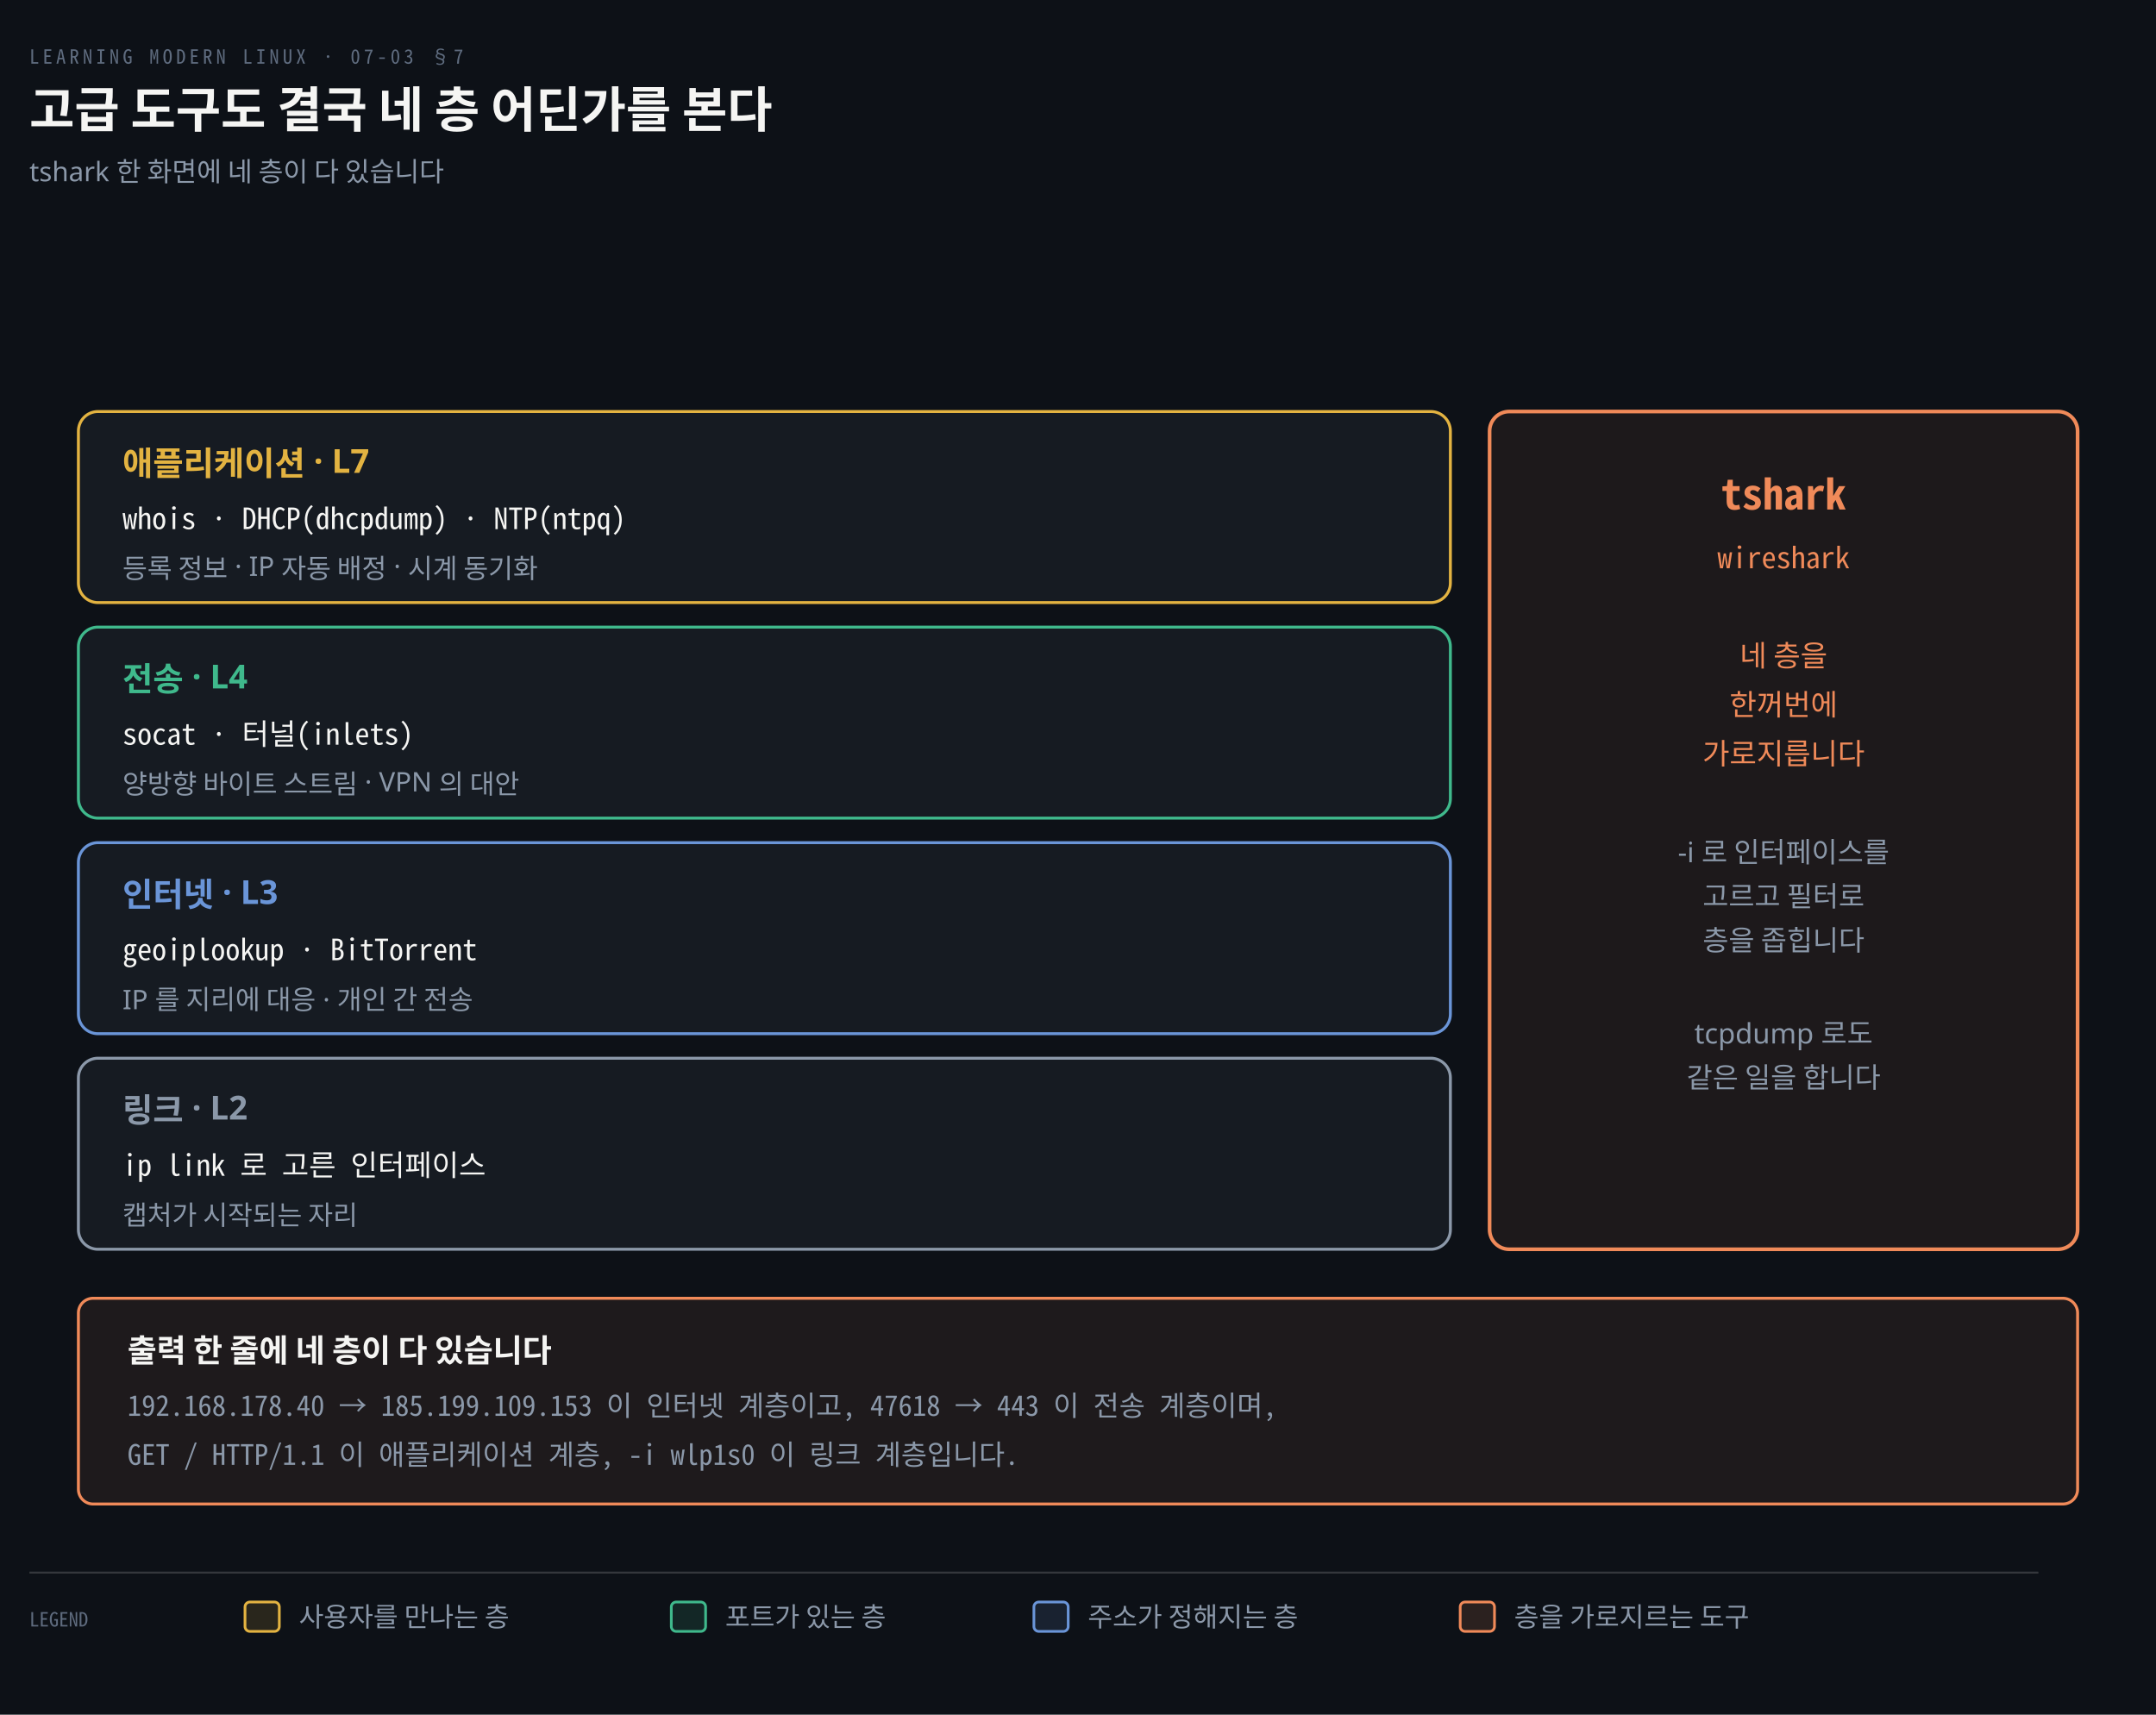
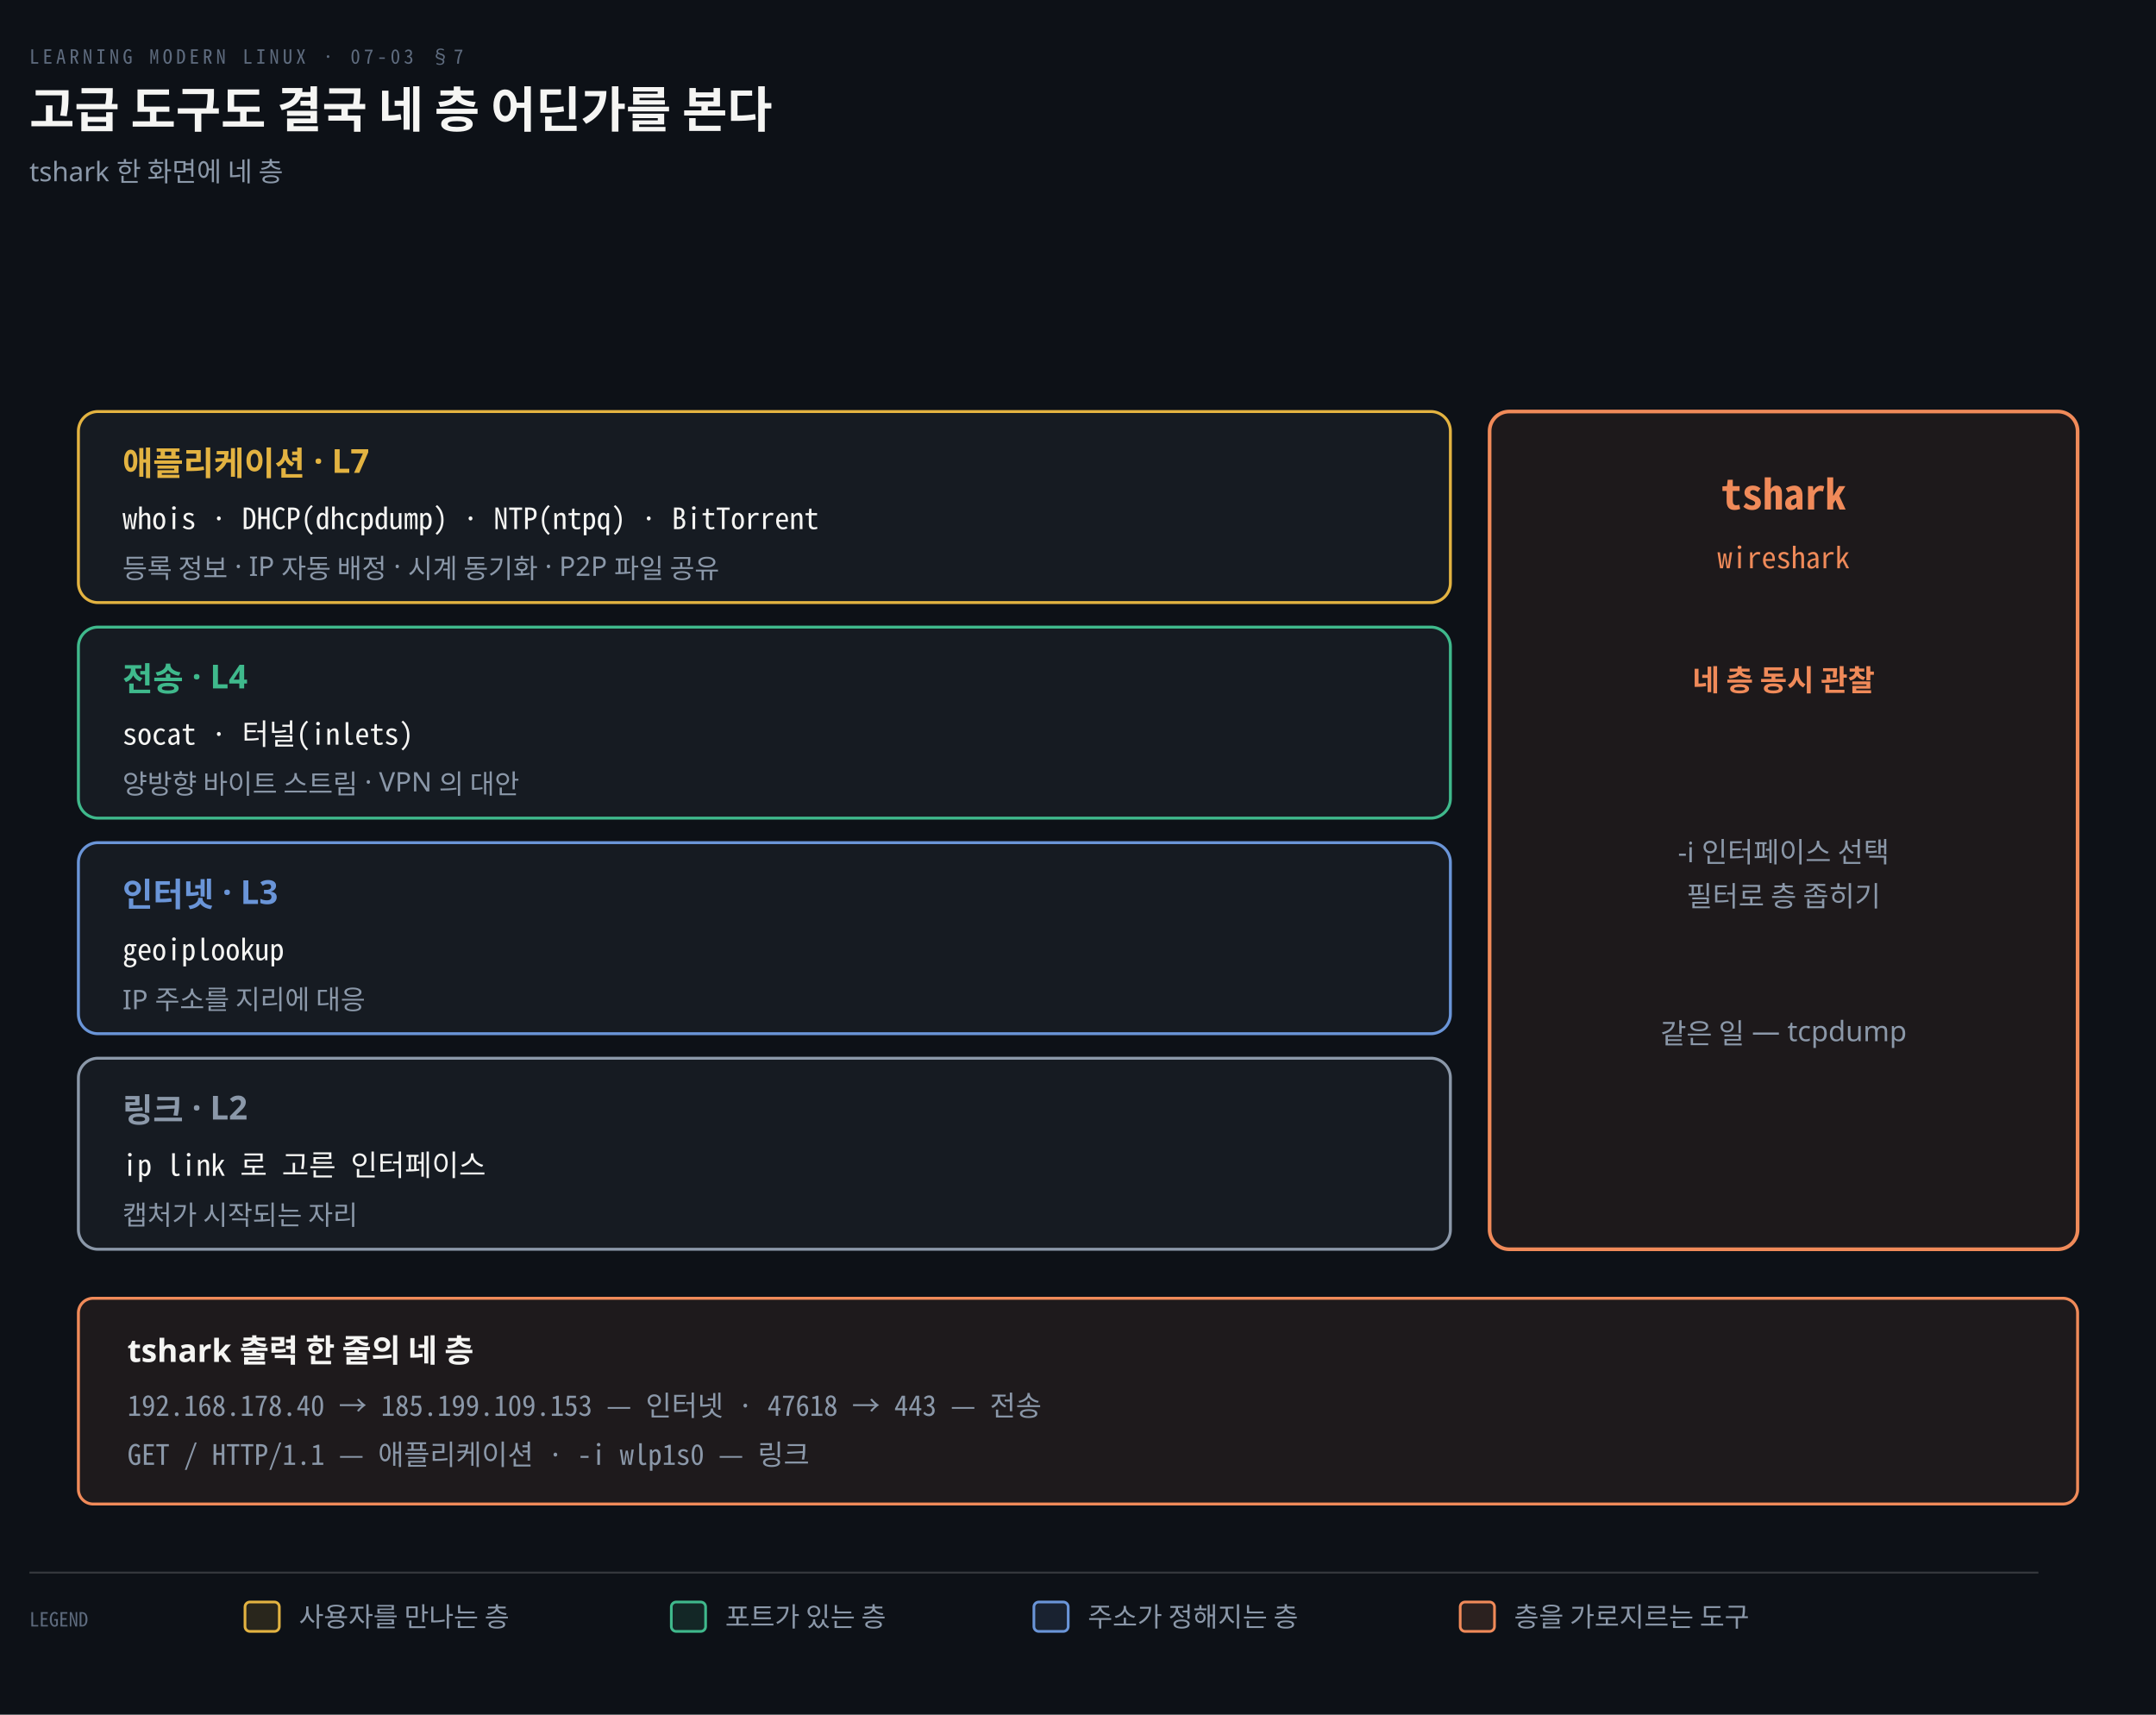
<svg xmlns="http://www.w3.org/2000/svg" viewBox="0 0 880 700" width="100%" role="img" aria-labelledby="dt dd">
  <defs>
    <marker id="ar" viewBox="0 0 8 8" refX="7" refY="4" markerWidth="6.5" markerHeight="6.5" orient="auto">
      <path d="M0 0 L8 4 L0 8 z" fill="#8B98A9" />
    </marker>
    <marker id="ok" viewBox="0 0 8 8" refX="7" refY="4" markerWidth="6.5" markerHeight="6.5" orient="auto">
      <path d="M0 0 L8 4 L0 8 z" fill="#3FB98C" />
    </marker>
    <marker id="warn" viewBox="0 0 8 8" refX="7" refY="4" markerWidth="6.5" markerHeight="6.5" orient="auto">
      <path d="M0 0 L8 4 L0 8 z" fill="#E3B341" />
    </marker>
    <marker id="bad" viewBox="0 0 8 8" refX="7" refY="4" markerWidth="6.5" markerHeight="6.5" orient="auto">
      <path d="M0 0 L8 4 L0 8 z" fill="#F0616D" />
    </marker>
    <marker id="info" viewBox="0 0 8 8" refX="7" refY="4" markerWidth="6.5" markerHeight="6.5" orient="auto">
      <path d="M0 0 L8 4 L0 8 z" fill="#6A95D8" />
    </marker>
    <marker id="acc" viewBox="0 0 8 8" refX="7" refY="4" markerWidth="6.5" markerHeight="6.5" orient="auto">
      <path d="M0 0 L8 4 L0 8 z" fill="#F08A59" />
    </marker>
    <marker id="soft" viewBox="0 0 8 8" refX="7" refY="4" markerWidth="6.5" markerHeight="6.5" orient="auto">
      <path d="M0 0 L8 4 L0 8 z" fill="#5E6B7E" />
    </marker>
  </defs>
  <rect width="880" height="700" fill="#0D1117" />
  <text x="12" y="26" font-family="'Geist Mono','Noto Sans Mono CJK KR',monospace" font-size="8" letter-spacing="0.18em" fill="#5E6B7E">LEARNING MODERN LINUX · 07-03 §7</text>
  <text x="12" y="52" font-family="'Geist','Apple SD Gothic Neo','Noto Sans KR','Malgun Gothic',sans-serif" font-size="20" font-weight="600" fill="#F5F5F3">고급 도구도 결국 네 층 어딘가를 본다</text>
-   <text x="12" y="74" font-family="'Geist','Apple SD Gothic Neo','Noto Sans KR','Malgun Gothic',sans-serif" font-size="11" fill="#8B98A9">tshark 한 화면에 네 층이 다 있습니다</text>
+   <text x="12" y="74" font-family="'Geist','Apple SD Gothic Neo','Noto Sans KR','Malgun Gothic',sans-serif" font-size="11" fill="#8B98A9">tshark 한 화면에 네 층</text>
  <rect x="32" y="168" width="560" height="78" rx="8" fill="#161B22" stroke="#E3B341" stroke-width="1.2" />
  <text x="50" y="194" text-anchor="start" font-family="'Geist','Apple SD Gothic Neo','Noto Sans KR','Malgun Gothic',sans-serif" font-size="13.5" font-weight="600" fill="#E3B341">애플리케이션 · L7</text>
-   <text x="50" y="216" text-anchor="start" font-family="'Geist Mono','Noto Sans Mono CJK KR',monospace" font-size="12" font-weight="400" fill="#F5F5F3">whois · DHCP(dhcpdump) · NTP(ntpq)</text>
-   <text x="50" y="236" text-anchor="start" font-family="'Geist','Apple SD Gothic Neo','Noto Sans KR','Malgun Gothic',sans-serif" font-size="11" font-weight="400" fill="#8B98A9">등록 정보 · IP 자동 배정 · 시계 동기화</text>
+   <text x="50" y="216" text-anchor="start" font-family="'Geist Mono','Noto Sans Mono CJK KR',monospace" font-size="12" font-weight="400" fill="#F5F5F3">whois · DHCP(dhcpdump) · NTP(ntpq) · BitTorrent</text>
+   <text x="50" y="236" text-anchor="start" font-family="'Geist','Apple SD Gothic Neo','Noto Sans KR','Malgun Gothic',sans-serif" font-size="11" font-weight="400" fill="#8B98A9">등록 정보 · IP 자동 배정 · 시계 동기화 · P2P 파일 공유</text>
  <rect x="32" y="256" width="560" height="78" rx="8" fill="#161B22" stroke="#3FB98C" stroke-width="1.2" />
  <text x="50" y="282" text-anchor="start" font-family="'Geist','Apple SD Gothic Neo','Noto Sans KR','Malgun Gothic',sans-serif" font-size="13.5" font-weight="600" fill="#3FB98C">전송 · L4</text>
  <text x="50" y="304" text-anchor="start" font-family="'Geist Mono','Noto Sans Mono CJK KR',monospace" font-size="12" font-weight="400" fill="#F5F5F3">socat · 터널(inlets)</text>
  <text x="50" y="324" text-anchor="start" font-family="'Geist','Apple SD Gothic Neo','Noto Sans KR','Malgun Gothic',sans-serif" font-size="11" font-weight="400" fill="#8B98A9">양방향 바이트 스트림 · VPN 의 대안</text>
  <rect x="32" y="344" width="560" height="78" rx="8" fill="#161B22" stroke="#6A95D8" stroke-width="1.2" />
  <text x="50" y="370" text-anchor="start" font-family="'Geist','Apple SD Gothic Neo','Noto Sans KR','Malgun Gothic',sans-serif" font-size="13.5" font-weight="600" fill="#6A95D8">인터넷 · L3</text>
-   <text x="50" y="392" text-anchor="start" font-family="'Geist Mono','Noto Sans Mono CJK KR',monospace" font-size="12" font-weight="400" fill="#F5F5F3">geoiplookup · BitTorrent</text>
-   <text x="50" y="412" text-anchor="start" font-family="'Geist','Apple SD Gothic Neo','Noto Sans KR','Malgun Gothic',sans-serif" font-size="11" font-weight="400" fill="#8B98A9">IP 를 지리에 대응 · 개인 간 전송</text>
+   <text x="50" y="392" text-anchor="start" font-family="'Geist Mono','Noto Sans Mono CJK KR',monospace" font-size="12" font-weight="400" fill="#F5F5F3">geoiplookup</text>
+   <text x="50" y="412" text-anchor="start" font-family="'Geist','Apple SD Gothic Neo','Noto Sans KR','Malgun Gothic',sans-serif" font-size="11" font-weight="400" fill="#8B98A9">IP 주소를 지리에 대응</text>
  <rect x="32" y="432" width="560" height="78" rx="8" fill="#161B22" stroke="#8B98A9" stroke-width="1.2" />
  <text x="50" y="458" text-anchor="start" font-family="'Geist','Apple SD Gothic Neo','Noto Sans KR','Malgun Gothic',sans-serif" font-size="13.5" font-weight="600" fill="#8B98A9">링크 · L2</text>
  <text x="50" y="480" text-anchor="start" font-family="'Geist Mono','Noto Sans Mono CJK KR',monospace" font-size="12" font-weight="400" fill="#F5F5F3">ip link 로 고른 인터페이스</text>
  <text x="50" y="500" text-anchor="start" font-family="'Geist','Apple SD Gothic Neo','Noto Sans KR','Malgun Gothic',sans-serif" font-size="11" font-weight="400" fill="#8B98A9">캡처가 시작되는 자리</text>
  <rect x="608" y="168" width="240" height="342" rx="8" fill="#F08A5912" stroke="#F08A59" stroke-width="1.5" />
  <text x="728.0" y="208" text-anchor="middle" font-family="'Geist Mono','Noto Sans Mono CJK KR',monospace" font-size="17" font-weight="600" fill="#F08A59">tshark</text>
  <text x="728.0" y="232" text-anchor="middle" font-family="'Geist Mono','Noto Sans Mono CJK KR',monospace" font-size="12" font-weight="400" fill="#F08A59">wireshark</text>
-   <text x="728.0" y="272" text-anchor="middle" font-family="'Geist','Apple SD Gothic Neo','Noto Sans KR','Malgun Gothic',sans-serif" font-size="12" font-weight="400" fill="#F08A59">네 층을</text>
-   <text x="728.0" y="292" text-anchor="middle" font-family="'Geist','Apple SD Gothic Neo','Noto Sans KR','Malgun Gothic',sans-serif" font-size="12" font-weight="400" fill="#F08A59">한꺼번에</text>
-   <text x="728.0" y="312" text-anchor="middle" font-family="'Geist','Apple SD Gothic Neo','Noto Sans KR','Malgun Gothic',sans-serif" font-size="12" font-weight="400" fill="#F08A59">가로지릅니다</text>
-   <text x="728.0" y="352" text-anchor="middle" font-family="'Geist','Apple SD Gothic Neo','Noto Sans KR','Malgun Gothic',sans-serif" font-size="11.5" font-weight="400" fill="#8B98A9">-i 로 인터페이스를</text>
-   <text x="728.0" y="370" text-anchor="middle" font-family="'Geist','Apple SD Gothic Neo','Noto Sans KR','Malgun Gothic',sans-serif" font-size="11.5" font-weight="400" fill="#8B98A9">고르고 필터로</text>
-   <text x="728.0" y="388" text-anchor="middle" font-family="'Geist','Apple SD Gothic Neo','Noto Sans KR','Malgun Gothic',sans-serif" font-size="11.5" font-weight="400" fill="#8B98A9">층을 좁힙니다</text>
-   <text x="728.0" y="426" text-anchor="middle" font-family="'Geist','Apple SD Gothic Neo','Noto Sans KR','Malgun Gothic',sans-serif" font-size="11.5" font-weight="400" fill="#8B98A9">tcpdump 로도</text>
-   <text x="728.0" y="444" text-anchor="middle" font-family="'Geist','Apple SD Gothic Neo','Noto Sans KR','Malgun Gothic',sans-serif" font-size="11.5" font-weight="400" fill="#8B98A9">같은 일을 합니다</text>
+   <text x="728.0" y="282" text-anchor="middle" font-family="'Geist','Apple SD Gothic Neo','Noto Sans KR','Malgun Gothic',sans-serif" font-size="12" font-weight="600" fill="#F08A59">네 층 동시 관찰</text>
+   <text x="728.0" y="352" text-anchor="middle" font-family="'Geist','Apple SD Gothic Neo','Noto Sans KR','Malgun Gothic',sans-serif" font-size="11.5" font-weight="400" fill="#8B98A9">-i 인터페이스 선택</text>
+   <text x="728.0" y="370" text-anchor="middle" font-family="'Geist','Apple SD Gothic Neo','Noto Sans KR','Malgun Gothic',sans-serif" font-size="11.5" font-weight="400" fill="#8B98A9">필터로 층 좁히기</text>
+   <text x="728.0" y="426" text-anchor="middle" font-family="'Geist','Apple SD Gothic Neo','Noto Sans KR','Malgun Gothic',sans-serif" font-size="11.5" font-weight="400" fill="#8B98A9">같은 일 — tcpdump</text>
  <rect x="32" y="530" width="816" height="84" rx="6" fill="#F08A5914" stroke="#F08A59" stroke-width="1.2" />
-   <text x="52" y="556" text-anchor="start" font-family="'Geist','Apple SD Gothic Neo','Noto Sans KR','Malgun Gothic',sans-serif" font-size="13" font-weight="600" fill="#F5F5F3">출력 한 줄에 네 층이 다 있습니다</text>
-   <text x="52" y="578" text-anchor="start" font-family="'Geist Mono','Noto Sans Mono CJK KR',monospace" font-size="11.5" font-weight="400" fill="#8B98A9">192.168.178.40 → 185.199.109.153 이 인터넷 계층이고, 47618 → 443 이 전송 계층이며,</text>
-   <text x="52" y="598" text-anchor="start" font-family="'Geist Mono','Noto Sans Mono CJK KR',monospace" font-size="11.5" font-weight="400" fill="#8B98A9">GET / HTTP/1.1 이 애플리케이션 계층, -i wlp1s0 이 링크 계층입니다.</text>
+   <text x="52" y="556" text-anchor="start" font-family="'Geist','Apple SD Gothic Neo','Noto Sans KR','Malgun Gothic',sans-serif" font-size="13" font-weight="600" fill="#F5F5F3">tshark 출력 한 줄의 네 층</text>
+   <text x="52" y="578" text-anchor="start" font-family="'Geist Mono','Noto Sans Mono CJK KR',monospace" font-size="11.5" font-weight="400" fill="#8B98A9">192.168.178.40 → 185.199.109.153 — 인터넷 · 47618 → 443 — 전송</text>
+   <text x="52" y="598" text-anchor="start" font-family="'Geist Mono','Noto Sans Mono CJK KR',monospace" font-size="11.5" font-weight="400" fill="#8B98A9">GET / HTTP/1.1 — 애플리케이션 · -i wlp1s0 — 링크</text>
  <line x1="12" y1="642" x2="832" y2="642" stroke="rgba(191,192,192,0.22)" stroke-width="0.8" />
  <text x="12" y="664" text-anchor="start" font-family="'Geist Mono','Noto Sans Mono CJK KR',monospace" font-size="8" font-weight="400" fill="#5E6B7E">LEGEND</text>
  <rect x="100" y="654" width="14" height="12" rx="2" fill="#E3B34122" stroke="#E3B341" stroke-width="1.1" />
  <text x="122" y="664" text-anchor="start" font-family="'Geist','Apple SD Gothic Neo','Noto Sans KR','Malgun Gothic',sans-serif" font-size="11" font-weight="400" fill="#8B98A9">사용자를 만나는 층</text>
  <rect x="274" y="654" width="14" height="12" rx="2" fill="#3FB98C22" stroke="#3FB98C" stroke-width="1.1" />
  <text x="296" y="664" text-anchor="start" font-family="'Geist','Apple SD Gothic Neo','Noto Sans KR','Malgun Gothic',sans-serif" font-size="11" font-weight="400" fill="#8B98A9">포트가 있는 층</text>
  <rect x="422" y="654" width="14" height="12" rx="2" fill="#6A95D822" stroke="#6A95D8" stroke-width="1.1" />
  <text x="444" y="664" text-anchor="start" font-family="'Geist','Apple SD Gothic Neo','Noto Sans KR','Malgun Gothic',sans-serif" font-size="11" font-weight="400" fill="#8B98A9">주소가 정해지는 층</text>
  <rect x="596" y="654" width="14" height="12" rx="2" fill="#F08A5922" stroke="#F08A59" stroke-width="1.1" />
  <text x="618" y="664" text-anchor="start" font-family="'Geist','Apple SD Gothic Neo','Noto Sans KR','Malgun Gothic',sans-serif" font-size="11" font-weight="400" fill="#8B98A9">층을 가로지르는 도구</text>
</svg>
